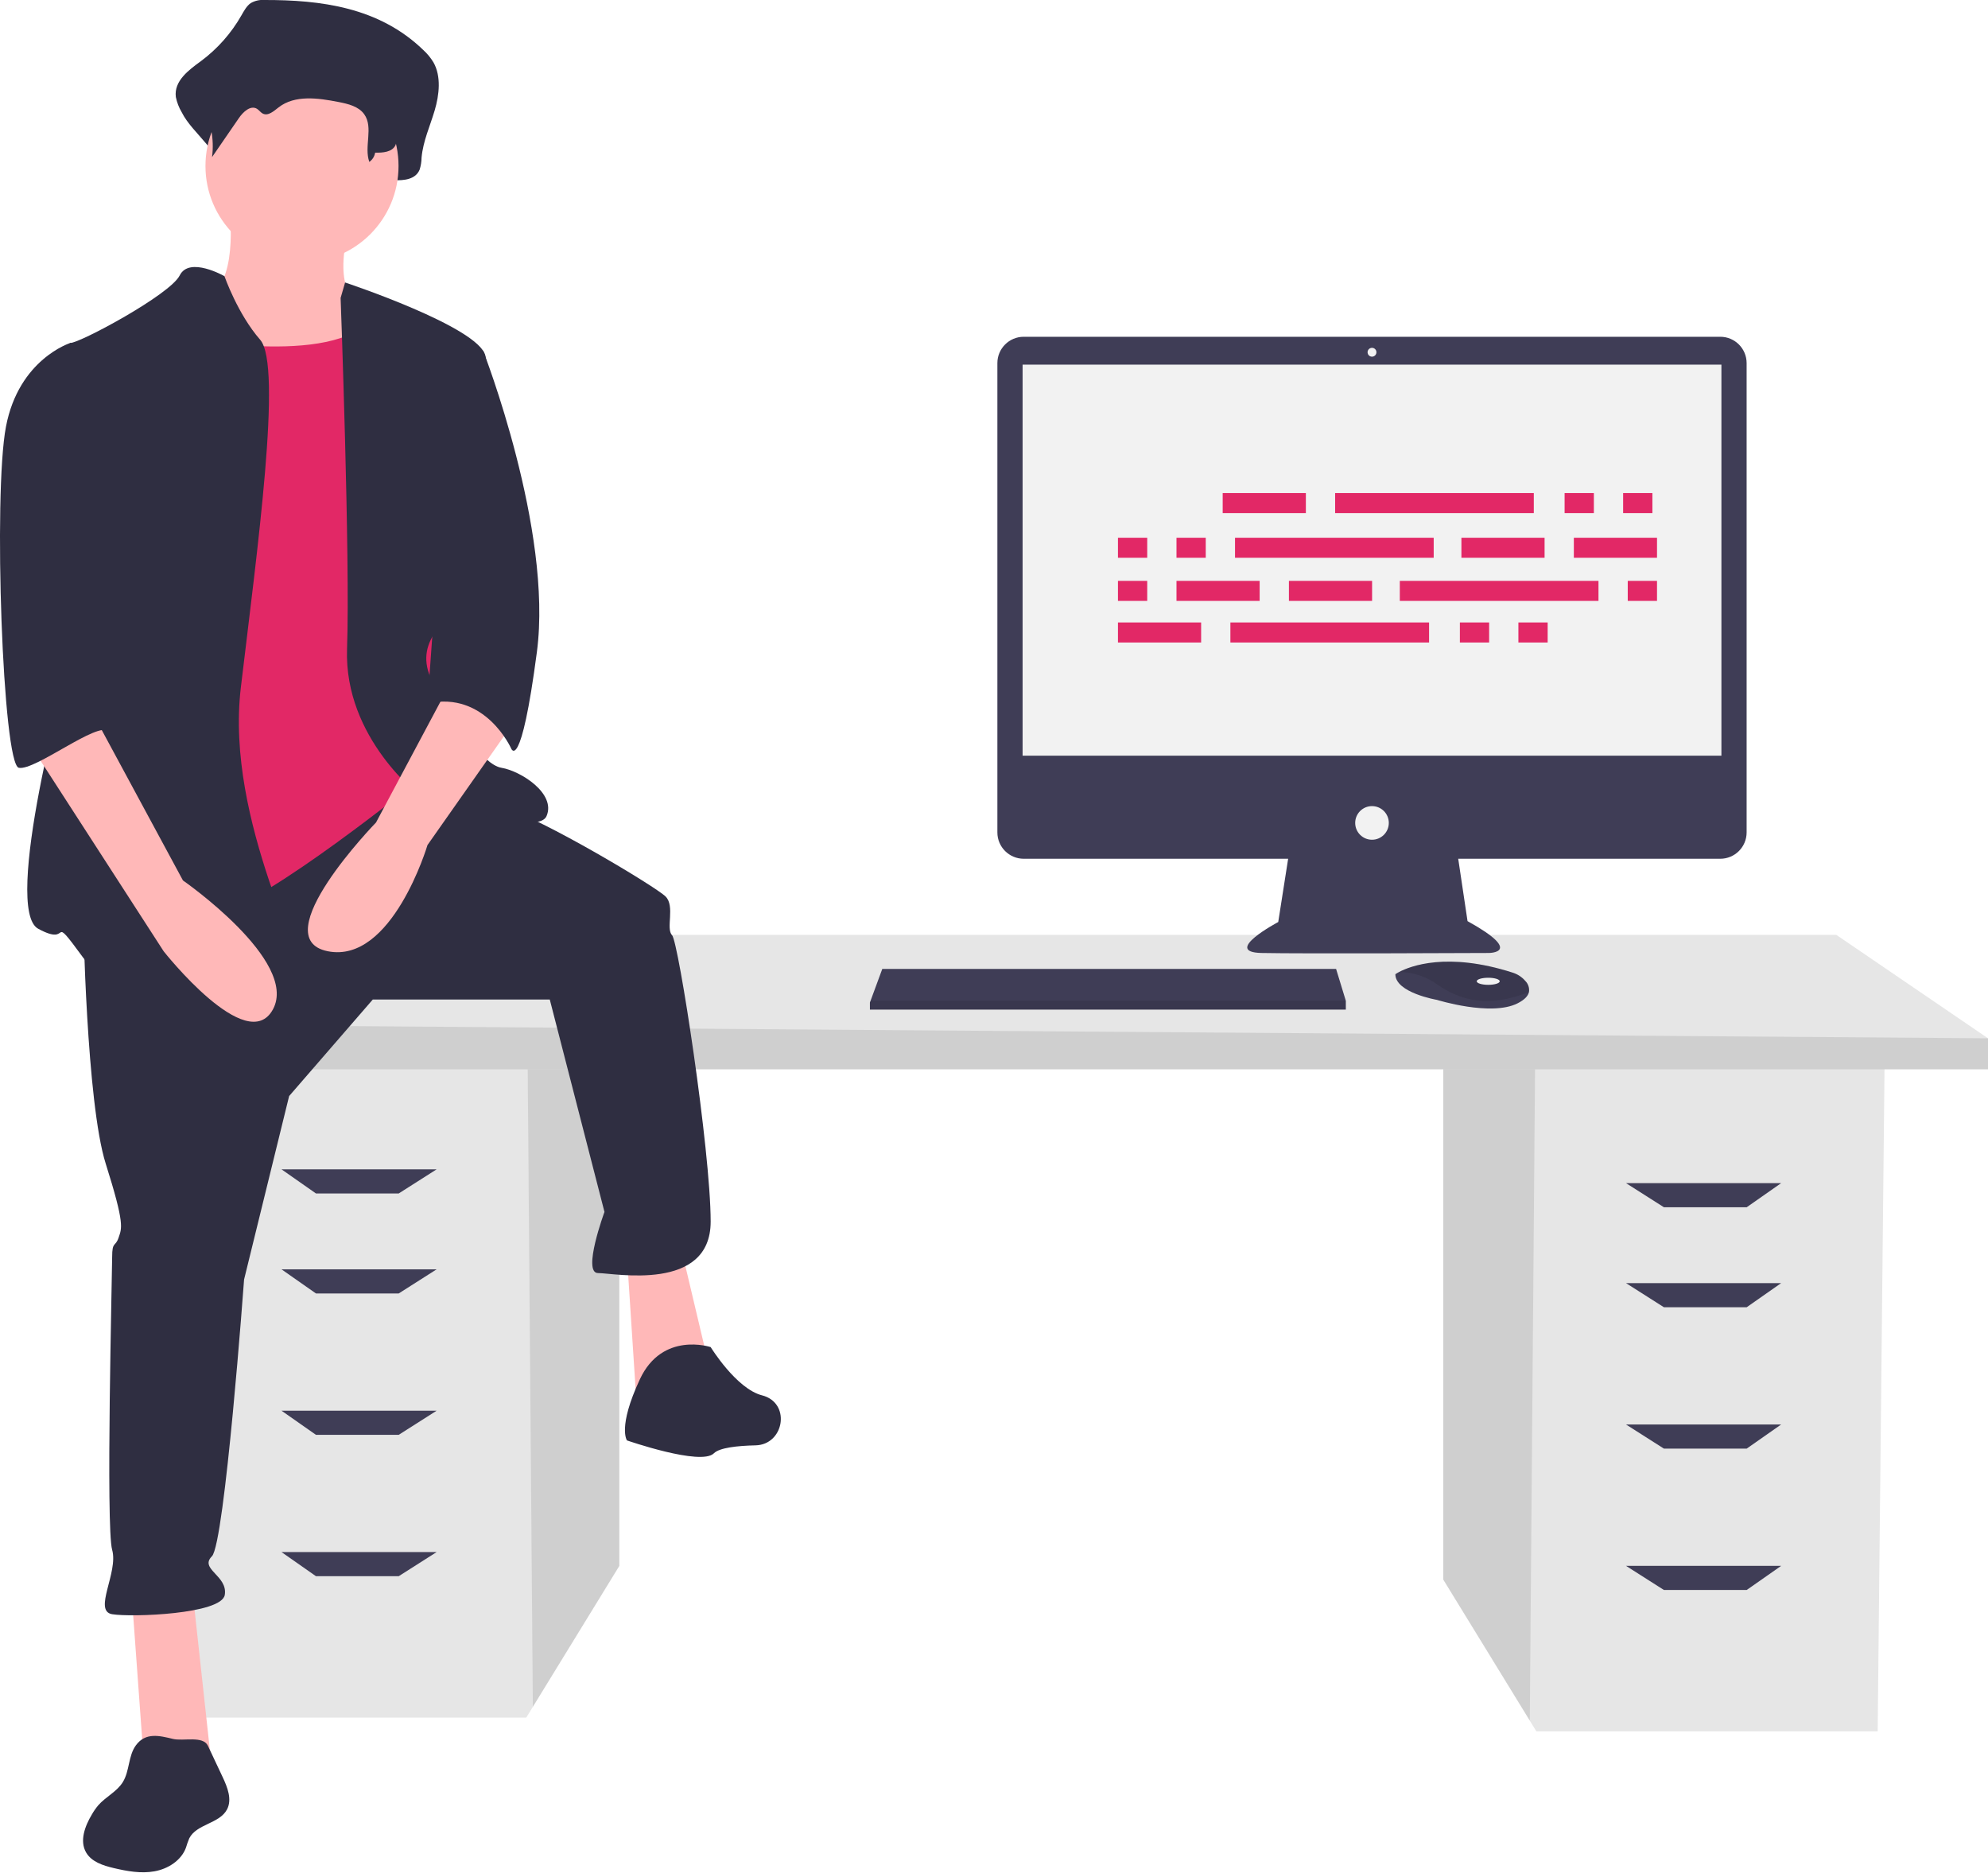
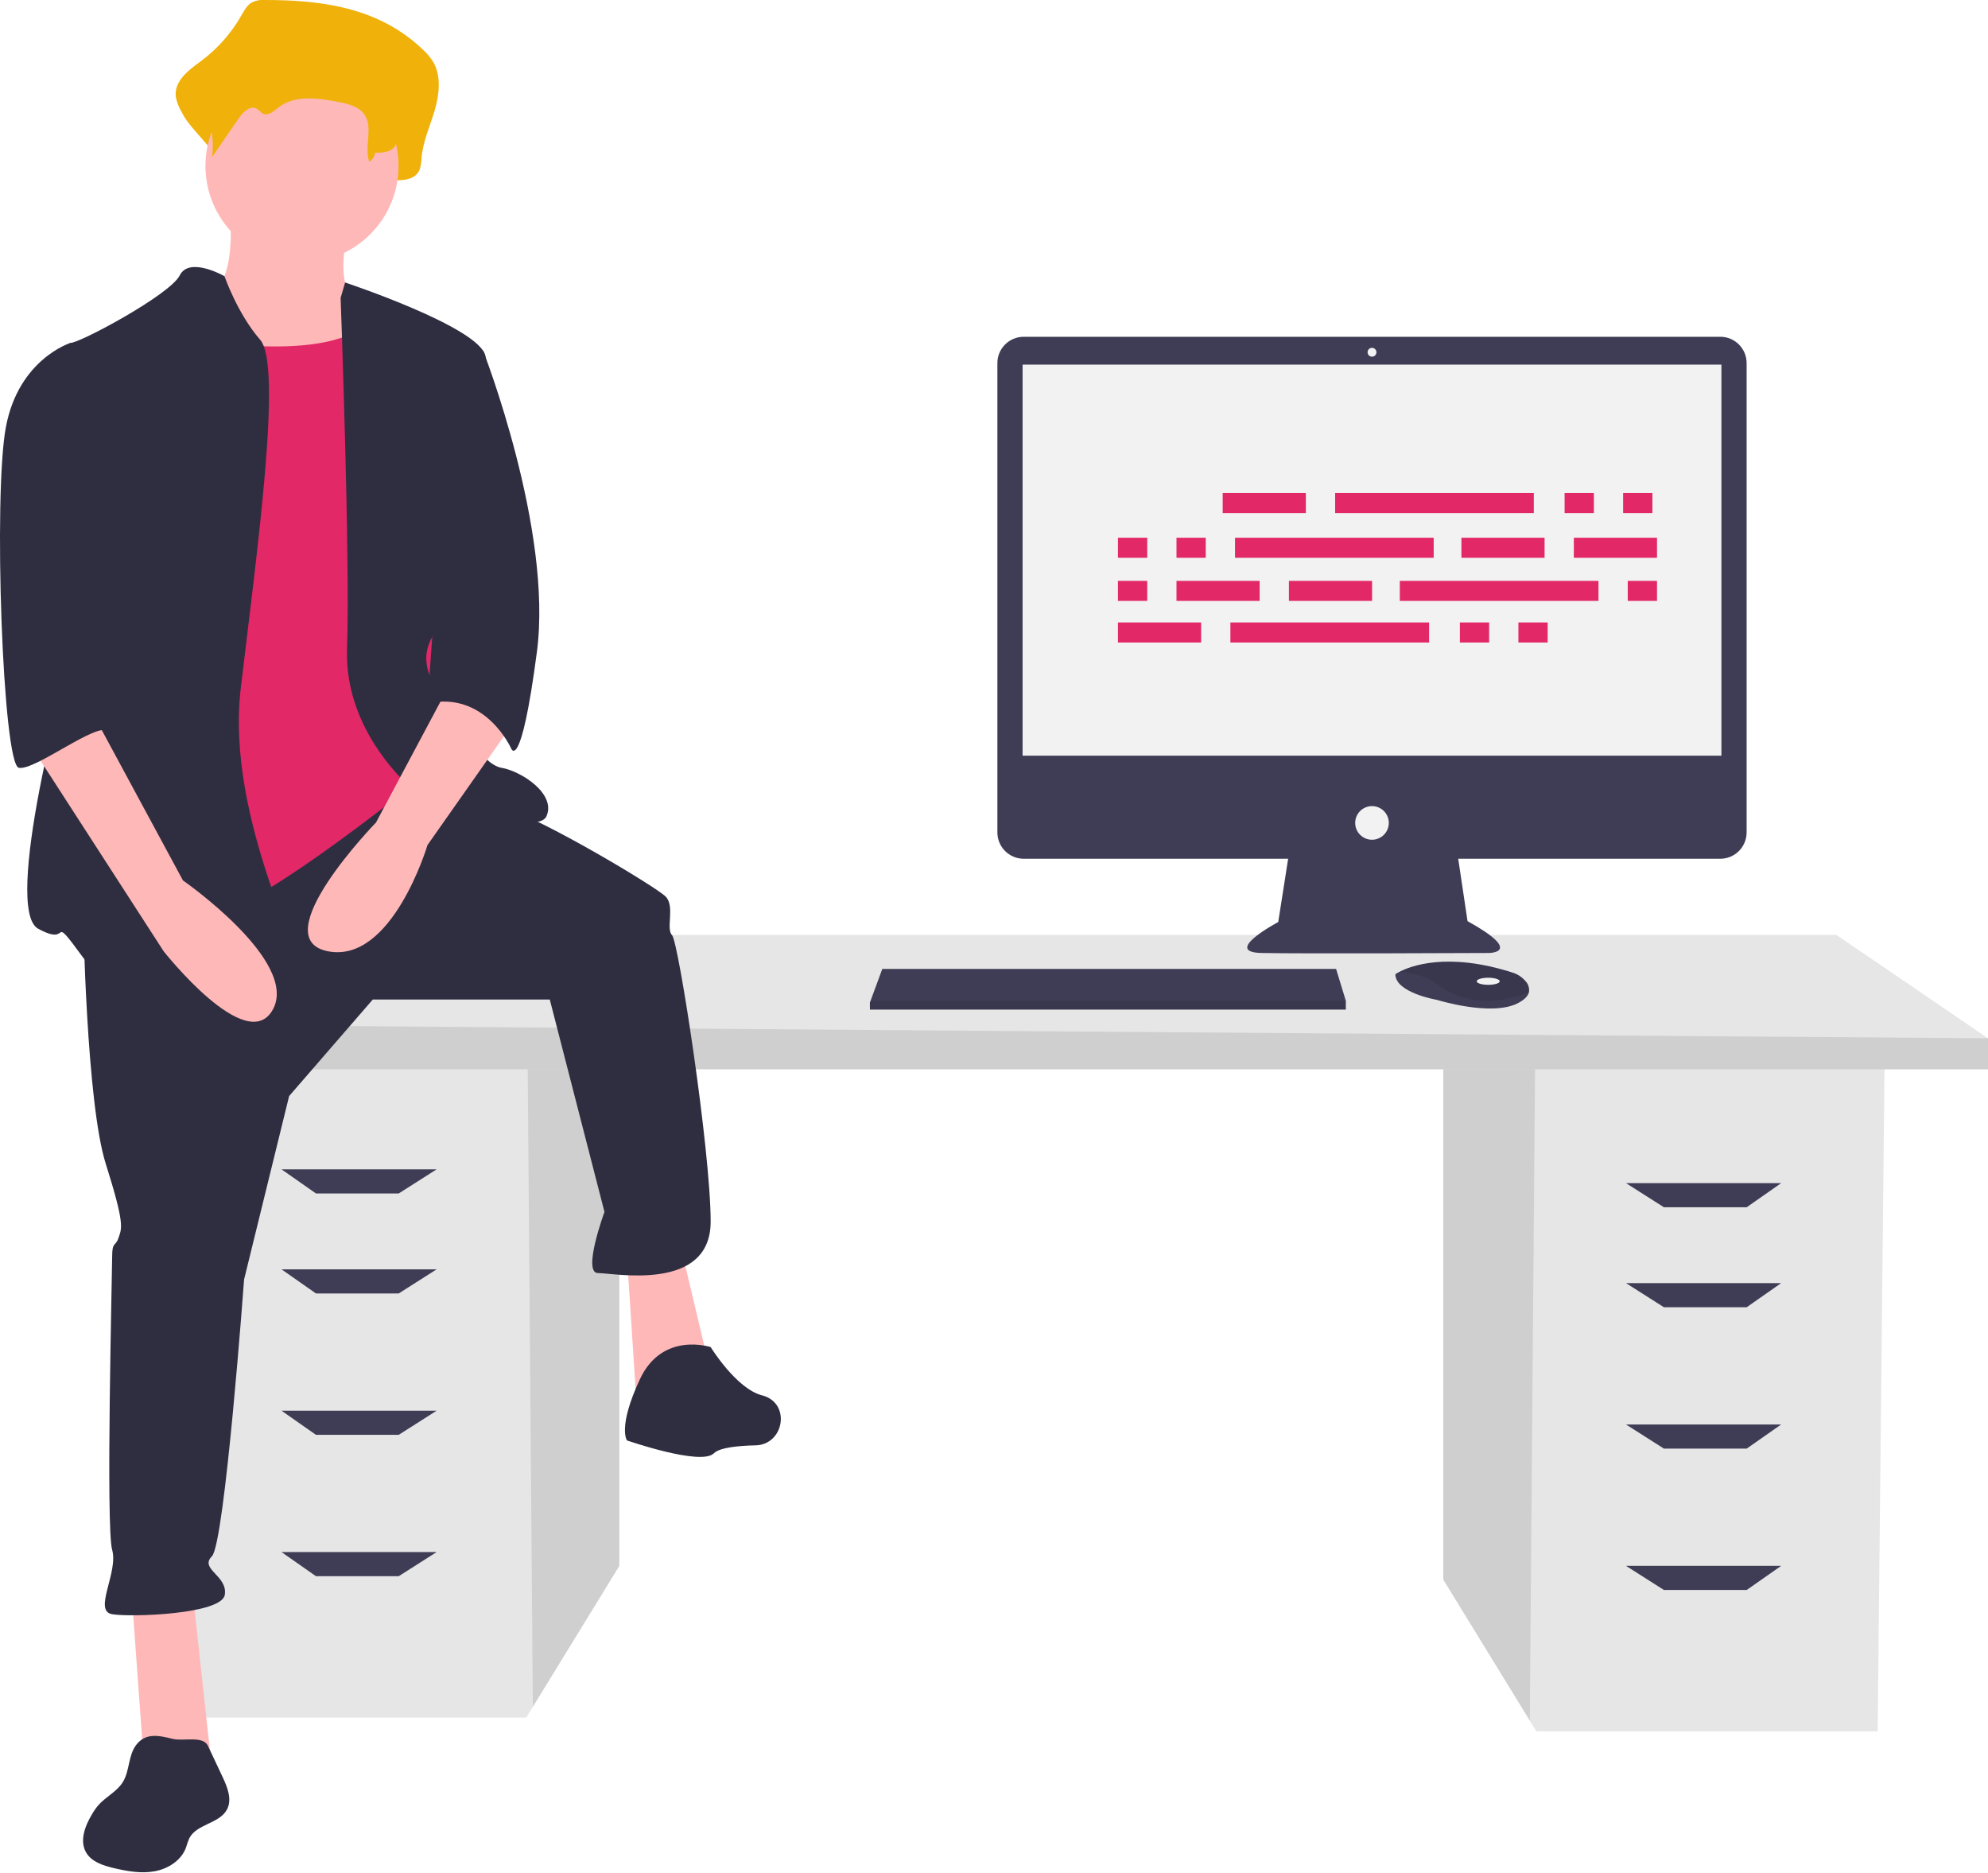
<svg xmlns="http://www.w3.org/2000/svg" id="b52d7e2d-d80f-4111-b6ed-d15502ee1edd" data-name="Layer 1" width="711.188" height="669.683" viewBox="0 0 711.188 669.683">
  <polygon points="516.326 380.018 516.326 565.013 547.27 615.443 549.625 619.279 671.722 619.279 674.189 380.018 516.326 380.018" fill="#e6e6e6" />
  <polygon points="516.326 380.018 516.326 565.013 547.27 615.443 549.169 380.018 516.326 380.018" opacity="0.1" />
  <polygon points="221.566 375.084 221.566 560.08 190.622 610.51 188.267 614.345 66.17 614.345 63.703 375.084 221.566 375.084" fill="#e6e6e6" />
  <polygon points="221.566 375.084 221.566 560.08 190.622 610.51 188.723 375.084 221.566 375.084" opacity="0.1" />
  <polygon points="711.188 371.385 711.188 382.484 47.67 382.484 47.67 366.451 109.335 334.385 656.923 334.385 711.188 371.385" fill="#e6e6e6" />
  <polygon points="711.188 371.385 711.188 382.484 47.67 382.484 47.67 366.451 711.188 371.385" opacity="0.1" />
  <polygon points="142.635 426.883 113.035 426.883 100.702 418.25 156.201 418.25 142.635 426.883" fill="#3f3d56" />
  <polygon points="142.635 462.649 113.035 462.649 100.702 454.016 156.201 454.016 142.635 462.649" fill="#3f3d56" />
  <polygon points="142.635 513.215 113.035 513.215 100.702 504.581 156.201 504.581 142.635 513.215" fill="#3f3d56" />
  <polygon points="142.635 563.78 113.035 563.78 100.702 555.147 156.201 555.147 142.635 563.78" fill="#3f3d56" />
  <polygon points="595.257 431.816 624.857 431.816 637.19 423.183 581.691 423.183 595.257 431.816" fill="#3f3d56" />
  <polygon points="595.257 467.582 624.857 467.582 637.19 458.949 581.691 458.949 595.257 467.582" fill="#3f3d56" />
  <polygon points="595.257 518.148 624.857 518.148 637.19 509.515 581.691 509.515 595.257 518.148" fill="#3f3d56" />
  <polygon points="595.257 568.713 624.857 568.713 637.19 560.08 581.691 560.08 595.257 568.713" fill="#3f3d56" />
  <path d="M859.82,235.615H610.634a9.423,9.423,0,0,0-9.424,9.424V412.897a9.423,9.423,0,0,0,9.424,9.424h94.593l-3.544,22.626s-20.253,10.759-6.013,11.076,81.328,0,81.328,0,12.974,0-7.595-11.392l-3.334-22.31h93.75a9.423,9.423,0,0,0,9.424-9.424V245.039A9.423,9.423,0,0,0,859.82,235.615Z" transform="translate(-244.406 -115.1587)" fill="#3f3d56" />
  <rect x="365.823" y="130.424" width="249.996" height="139.871" fill="#f2f2f2" />
  <circle cx="490.821" cy="125.994" r="1.582" fill="#f2f2f2" />
  <circle cx="490.821" cy="294.346" r="6.013" fill="#f2f2f2" />
  <polygon points="481.452 357.952 481.452 361.117 311.202 361.117 311.202 358.585 311.436 357.952 315.632 346.56 477.971 346.56 481.452 357.952" fill="#3f3d56" />
  <path d="M791.376,470.013c-.31,1.326-1.481,2.725-4.127,4.047-9.493,4.747-28.797-1.266-28.797-1.266s-14.873-2.532-14.873-9.177a11.866,11.866,0,0,1,1.304-.775c3.991-2.112,17.225-7.322,40.691.221a9.786,9.786,0,0,1,4.46,2.923A4.667,4.667,0,0,1,791.376,470.013Z" transform="translate(-244.406 -115.1587)" fill="#3f3d56" />
  <path d="M791.376,470.013c-11.62,4.452-21.977,4.785-32.607-2.598a23.343,23.343,0,0,0-13.886-4.573c3.991-2.112,17.225-7.322,40.691.221a9.786,9.786,0,0,1,4.46,2.923A4.667,4.667,0,0,1,791.376,470.013Z" transform="translate(-244.406 -115.1587)" opacity="0.1" />
  <ellipse cx="532.4" cy="350.99" rx="4.114" ry="1.266" fill="#f2f2f2" />
  <polygon points="481.452 357.952 481.452 361.117 311.202 361.117 311.202 358.585 311.436 357.952 481.452 357.952" opacity="0.1" />
-   <path d="M339.068,115.159a8.554,8.554,0,0,0-4.961,1.108c-1.476,1.011-2.406,2.782-3.356,4.429a52.986,52.986,0,0,1-14.434,16.305c-4.289,3.142-9.742,7.06-9.008,12.853a17.372,17.372,0,0,0,2.091,5.426c3.957,7.987,14.754,14.159,13.692,23.273,3.931-6.581-1.327-9.835,2.604-16.416,1.872-3.134,5.124-6.672,7.951-4.704.946.659,1.568,1.841,2.553,2.419,2.351,1.38,4.853-1.258,6.934-3.126,7.177-6.443,17.383-4.755,26.314-2.747,4.216.948,8.847,2.191,11.34,6.221,3.277,5.298-3.113,11.02-4.728,17.01a3.264,3.264,0,0,0,3.503,4.062c2.68-.264,5.854-.481,6.013-1.657,3.372.12,7.503-.262,8.947-3.772a14.762,14.762,0,0,0,.693-4.293c.53-5.897,3.033-11.277,4.691-16.89s2.379-12.191-.419-17.167a19.864,19.864,0,0,0-3.666-4.456C379.94,117.67,359.063,115.136,339.068,115.159Z" transform="translate(-244.406 -115.1587)" fill="#2f2e41" />
+   <path d="M339.068,115.159a8.554,8.554,0,0,0-4.961,1.108c-1.476,1.011-2.406,2.782-3.356,4.429a52.986,52.986,0,0,1-14.434,16.305c-4.289,3.142-9.742,7.06-9.008,12.853a17.372,17.372,0,0,0,2.091,5.426c3.957,7.987,14.754,14.159,13.692,23.273,3.931-6.581-1.327-9.835,2.604-16.416,1.872-3.134,5.124-6.672,7.951-4.704.946.659,1.568,1.841,2.553,2.419,2.351,1.38,4.853-1.258,6.934-3.126,7.177-6.443,17.383-4.755,26.314-2.747,4.216.948,8.847,2.191,11.34,6.221,3.277,5.298-3.113,11.02-4.728,17.01a3.264,3.264,0,0,0,3.503,4.062c2.68-.264,5.854-.481,6.013-1.657,3.372.12,7.503-.262,8.947-3.772a14.762,14.762,0,0,0,.693-4.293c.53-5.897,3.033-11.277,4.691-16.89s2.379-12.191-.419-17.167a19.864,19.864,0,0,0-3.666-4.456C379.94,117.67,359.063,115.136,339.068,115.159Z" transform="translate(-244.406 -115.1587)" fill="#F0B10A" />
  <path d="M326.544,190.064s3.453,28.778-9.209,31.081,11.511,41.441,11.511,41.441l57.557,6.907-13.814-46.045s-9.209-3.453-3.453-26.476S326.544,190.064,326.544,190.064Z" transform="translate(-244.406 -115.1587)" fill="#ffb8b8" />
  <polygon points="47.028 569.318 51.633 632.631 75.806 632.631 68.9 569.318 47.028 569.318" fill="#ffb8b8" />
  <polygon points="224.303 449.6 227.756 502.552 254.233 491.041 243.872 447.298 224.303 449.6" fill="#ffb8b8" />
  <path d="M274.167,442.738s1.151,66.766,8.058,88.637,5.756,23.023,4.605,26.476-2.302,1.151-2.302,6.907-2.302,96.695,0,104.753-6.907,21.872,0,23.023,39.139,0,40.29-6.907-9.209-9.209-4.605-13.814,11.511-98.998,11.511-98.998l16.116-65.615,29.93-34.534H441.082l19.569,75.975s-8.058,21.872-2.302,21.872,40.29,6.907,40.29-18.418S487.127,451.947,484.825,449.645s1.151-10.36-2.302-13.814-43.743-27.627-58.708-32.232S387.857,393.515,387.857,393.515Z" transform="translate(-244.406 -115.1587)" fill="#2f2e41" />
  <path d="M498.639,596.991s-17.267-5.756-25.325,11.511-4.605,21.872-4.605,21.872,26.476,9.209,31.081,4.605c2.003-2.003,8.365-2.699,14.913-2.846,9.973-.224,12.626-14.333,3.207-17.619q-.421-.147-.853-.255C507.848,611.955,498.639,596.991,498.639,596.991Z" transform="translate(-244.406 -115.1587)" fill="#2f2e41" />
  <circle cx="108.038" cy="59.365" r="34.534" fill="#ffb8b8" />
  <path d="M307.55,235.534s56.406,11.511,70.219-6.907,19.569,51.801,19.569,51.801l6.907,73.673-10.36,40.29s-54.103,43.743-71.37,47.197-43.743,5.756-43.743,5.756,8.058-127.776,8.058-130.078S307.55,235.534,307.55,235.534Z" transform="translate(-244.406 -115.1587)" fill="#e22866" />
  <path d="M324.704,213.945s-12.55-7.189-16.003-.282S273.016,237.836,269.562,237.836s6.907,95.544,2.302,107.056S245.389,440.436,258.051,447.343s3.453-6.907,16.116,10.36,74.824,17.267,78.277,10.36-27.627-58.708-21.872-107.056,14.965-115.114,6.907-124.323S324.704,213.945,324.704,213.945Z" transform="translate(-244.406 -115.1587)" fill="#2f2e41" />
  <path d="M366.258,221.72l1.603-5.518s47.895,15.878,50.198,26.238,1.151,82.882-6.907,88.637-19.569,14.965-11.511,28.778,17.267,28.778,24.174,29.93,19.569,9.209,16.116,17.267-44.894-6.907-44.894-6.907-27.627-20.72-26.476-52.952S366.258,221.72,366.258,221.72Z" transform="translate(-244.406 -115.1587)" fill="#2f2e41" />
  <path d="M406.548,357.554l-27.627,51.801s-40.29,41.441-17.267,46.045,35.685-37.987,35.685-37.987l29.93-42.592Z" transform="translate(-244.406 -115.1587)" fill="#ffb8b8" />
-   <path d="M340.75,124.195a7.838,7.838,0,0,0-4.039.783,9.413,9.413,0,0,0-2.732,3.131,39.773,39.773,0,0,1-11.75,11.524c-3.491,2.221-7.93,4.99-7.333,9.084a11.359,11.359,0,0,0,1.702,3.835,30.163,30.163,0,0,1,3.665,18.801l9.6-13.954c1.524-2.215,4.171-4.715,6.472-3.324.77.466,1.276,1.301,2.078,1.71,1.914.975,3.95-.889,5.644-2.21,5.842-4.554,14.15-3.361,21.421-1.942,3.432.67,7.202,1.549,9.231,4.397,3.372,4.733-.149,11.572,1.819,17.04a5.023,5.023,0,0,0,2.079-3.317c2.745.085,6.107-.185,7.283-2.666a9.188,9.188,0,0,0,.564-3.034c.432-4.168,2.469-7.971,3.819-11.938s1.937-8.616-.341-12.133a14.681,14.681,0,0,0-2.984-3.149C374.022,125.97,357.027,124.178,340.75,124.195Z" transform="translate(-244.406 -115.1587)" fill="#2f2e41" />
+   <path d="M340.75,124.195a7.838,7.838,0,0,0-4.039.783,9.413,9.413,0,0,0-2.732,3.131,39.773,39.773,0,0,1-11.75,11.524c-3.491,2.221-7.93,4.99-7.333,9.084a11.359,11.359,0,0,0,1.702,3.835,30.163,30.163,0,0,1,3.665,18.801l9.6-13.954c1.524-2.215,4.171-4.715,6.472-3.324.77.466,1.276,1.301,2.078,1.71,1.914.975,3.95-.889,5.644-2.21,5.842-4.554,14.15-3.361,21.421-1.942,3.432.67,7.202,1.549,9.231,4.397,3.372,4.733-.149,11.572,1.819,17.04a5.023,5.023,0,0,0,2.079-3.317c2.745.085,6.107-.185,7.283-2.666a9.188,9.188,0,0,0,.564-3.034c.432-4.168,2.469-7.971,3.819-11.938s1.937-8.616-.341-12.133a14.681,14.681,0,0,0-2.984-3.149C374.022,125.97,357.027,124.178,340.75,124.195Z" transform="translate(-244.406 -115.1587)" fill="#F0B10A" />
  <path d="M406.548,237.836l10.725,2.847s24.96,63.919,19.204,107.662-9.209,34.534-9.209,34.534-9.209-20.72-29.93-16.116Z" transform="translate(-244.406 -115.1587)" fill="#2f2e41" />
  <path d="M293.029,739.422c-2.776,3.772-2.219,9.165-4.678,13.151-2.131,3.455-6.148,5.267-8.814,8.329a22.326,22.326,0,0,0-2.266,3.26c-2.473,4.143-4.483,9.452-2.048,13.616,1.959,3.35,6.078,4.66,9.855,5.552,4.774,1.128,9.734,2.031,14.564,1.169s9.549-3.819,11.271-8.412a32.5,32.5,0,0,1,1.205-3.401c2.617-5.153,10.827-5.209,13.506-10.33,1.875-3.584.151-7.916-1.571-11.576l-5.261-11.177c-1.746-3.709-8.824-1.576-12.513-2.465C301.465,735.978,296.491,734.701,293.029,739.422Z" transform="translate(-244.406 -115.1587)" fill="#2f2e41" />
  <path d="M254.598,380.577l48.348,74.824s29.93,37.987,39.139,20.72-32.232-46.045-32.232-46.045L278.772,372.519Z" transform="translate(-244.406 -115.1587)" fill="#ffb8b8" />
  <path d="M278.772,240.138,269.562,237.836s-18.418,5.756-23.023,29.93-1.151,120.869,4.605,122.02,28.427-16.837,32.056-13.023-7.882-15.756-4.429-26.116S278.772,240.138,278.772,240.138Z" transform="translate(-244.406 -115.1587)" fill="#2f2e41" />
  <g id="f3c2397c-d780-4cc6-97d8-1503d8277a2c" data-name="Group 13">
    <rect id="ad41612f-86f7-46b2-a964-3a5da7bcf3cf" data-name="Rectangle 55" x="437.407" y="176.363" width="29.752" height="7.163" fill="#e22866" />
    <rect id="b9a0b375-cc2a-4c59-8850-661af54e4f62" data-name="Rectangle 56" x="559.722" y="176.363" width="10.468" height="7.163" fill="#e22866" />
    <rect id="e174c2ab-9bc5-41ec-b37c-b06fbf8a9878" data-name="Rectangle 57" x="580.659" y="176.363" width="10.468" height="7.163" fill="#e22866" />
    <rect id="ba2479ac-4c7d-43b4-a028-73b1e20e4002" data-name="Rectangle 58" x="477.628" y="176.363" width="71.075" height="7.163" fill="#e22866" />
    <rect id="ac60ef86-00f2-480b-8171-28b6fdfc1958" data-name="Rectangle 59" x="399.941" y="222.644" width="29.752" height="7.163" fill="#e22866" />
    <rect id="b3d8298d-cd65-487a-8b19-4cee946356e7" data-name="Rectangle 60" x="522.256" y="222.644" width="10.468" height="7.163" fill="#e22866" />
    <rect id="ed27f15f-f0c4-4569-8330-a6688f8e356c" data-name="Rectangle 61" x="543.193" y="222.644" width="10.468" height="7.163" fill="#e22866" />
    <rect id="f685c005-adaf-4d60-acda-005b037d82a6" data-name="Rectangle 62" x="440.162" y="222.644" width="71.075" height="7.163" fill="#e22866" />
    <rect id="eca7c7fc-83f8-48ca-a588-6606db47af3f" data-name="Rectangle 63" x="522.807" y="192.341" width="29.752" height="7.163" fill="#e22866" />
    <rect id="a71b5b2f-f8b9-481d-a301-5e3357e5fe42" data-name="Rectangle 64" x="563.028" y="192.341" width="29.752" height="7.163" fill="#e22866" />
    <rect id="abb3a25a-f854-41fc-8391-e6ad9fbe2417" data-name="Rectangle 66" x="399.941" y="192.341" width="10.468" height="7.163" fill="#e22866" />
    <rect id="add2b425-b775-4eb5-9c25-8c4c14f957c9" data-name="Rectangle 67" x="420.878" y="192.341" width="10.468" height="7.163" fill="#e22866" />
    <rect id="b7159612-3b84-4b0b-a885-612eaab04c06" data-name="Rectangle 68" x="441.815" y="192.341" width="71.075" height="7.163" fill="#e22866" />
    <rect id="edfc7301-4de5-47dc-80e2-1ae2da982d6d" data-name="Rectangle 69" x="461.099" y="207.768" width="29.752" height="7.163" fill="#e22866" />
    <rect id="e1009f91-6275-4375-80fa-0d778e331fdc" data-name="Rectangle 70" x="420.878" y="207.768" width="29.752" height="7.163" fill="#e22866" />
    <rect id="a060fb9f-1f1a-4862-9a69-16dd49199e18" data-name="Rectangle 71" x="399.941" y="207.768" width="10.468" height="7.163" fill="#e22866" />
    <rect id="b6754d5f-104f-449c-b9a9-cf9ac82bf5fe" data-name="Rectangle 73" x="582.312" y="207.768" width="10.468" height="7.163" fill="#e22866" />
    <rect id="e6ed1ccd-2cfd-450f-a339-07df3a1ee6bb" data-name="Rectangle 74" x="500.768" y="207.768" width="71.075" height="7.163" fill="#e22866" />
  </g>
</svg>
